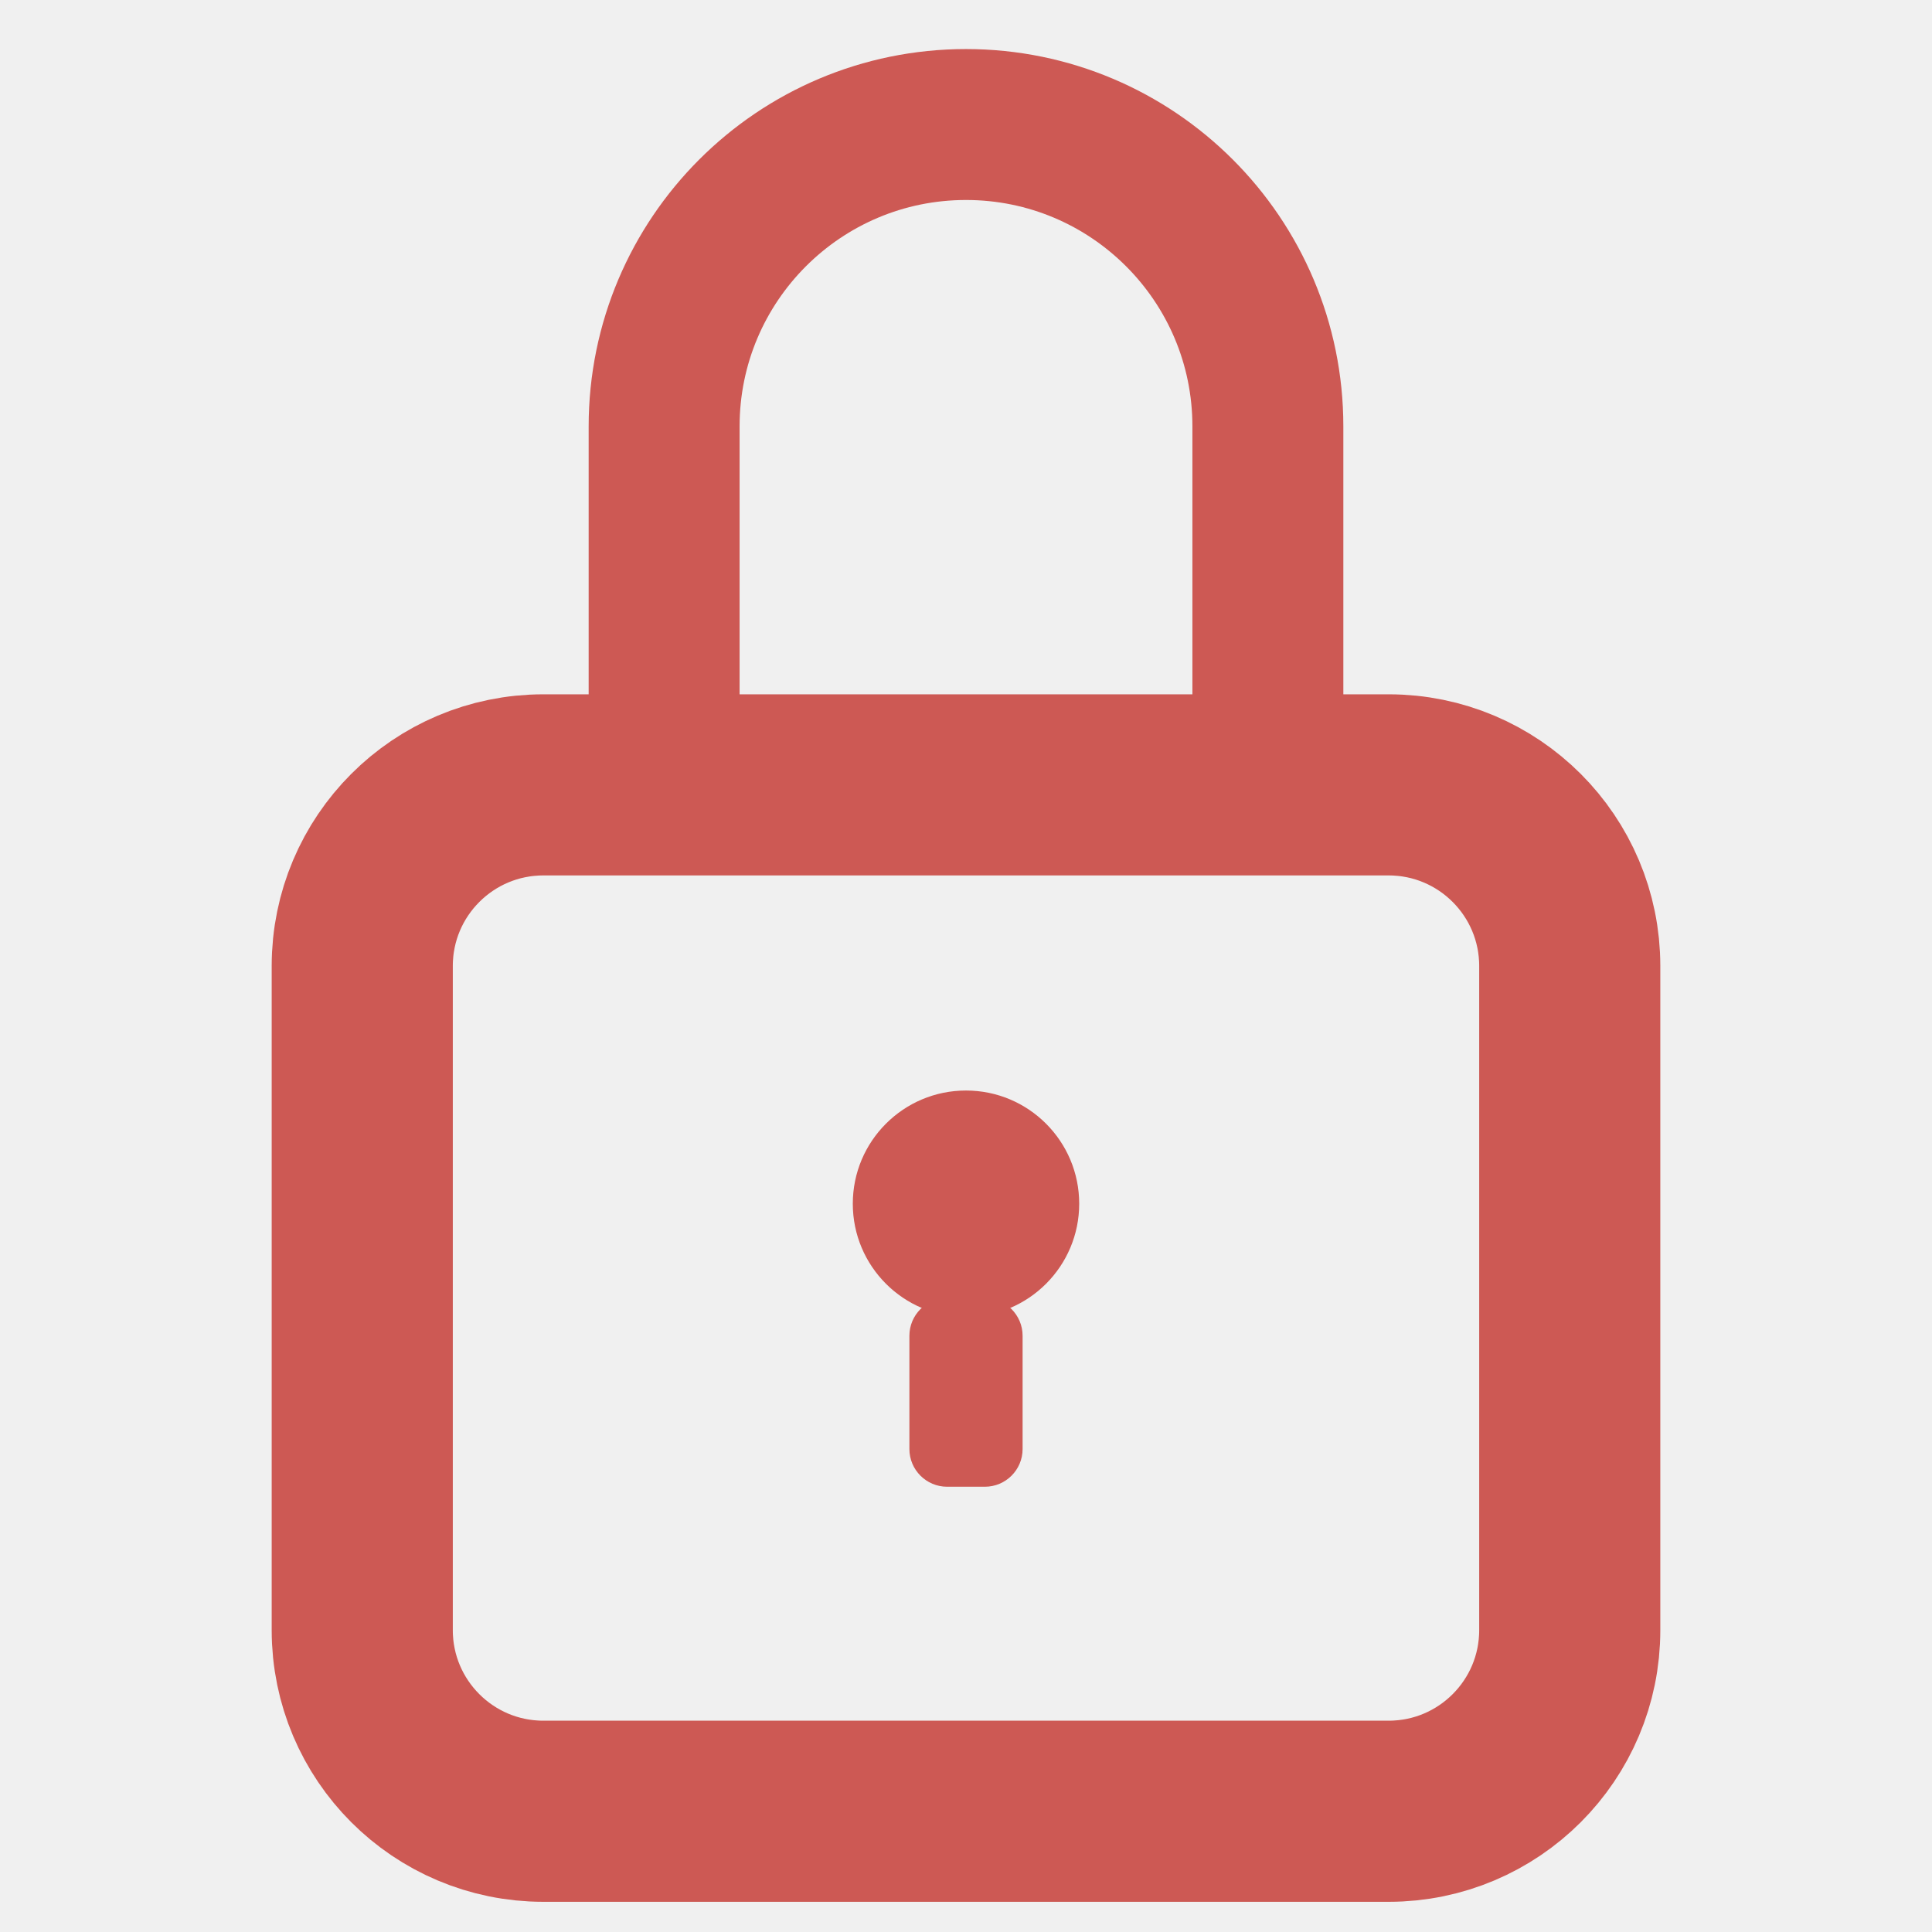
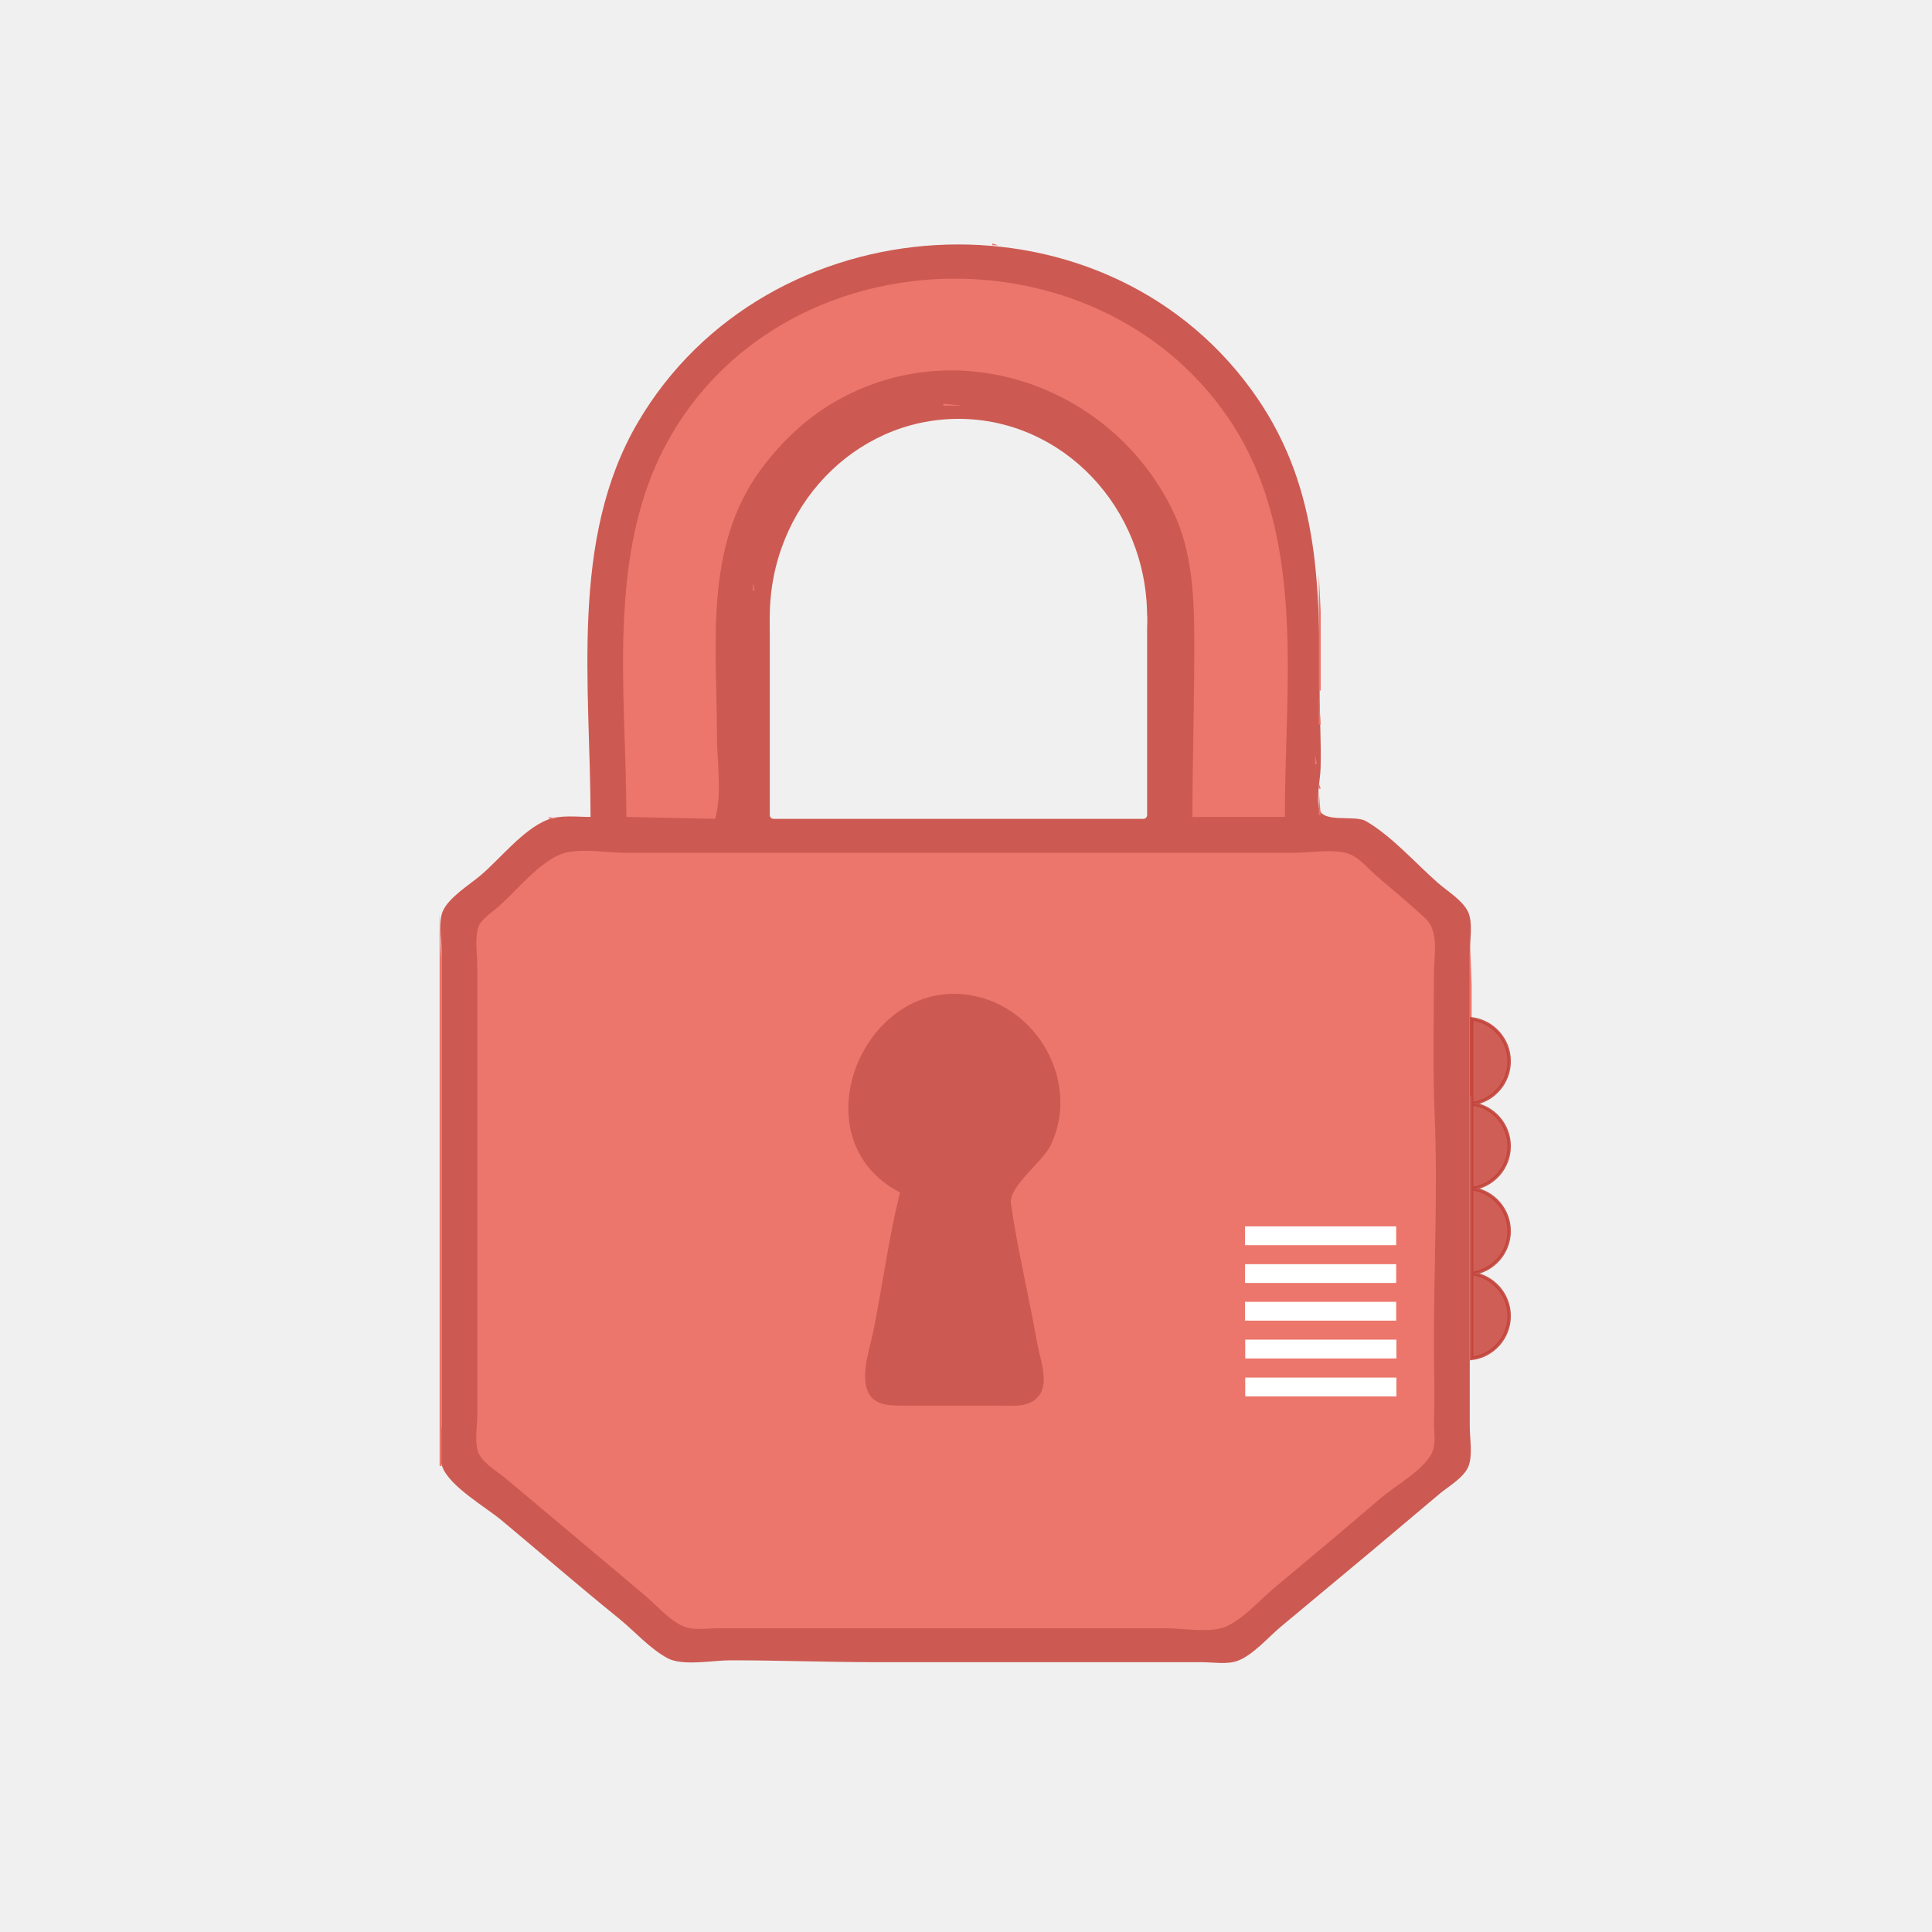
- <svg xmlns="http://www.w3.org/2000/svg" class="ionicon" viewBox="0 0 512 512">
-   <path d="M336 208v-95a80 80 0 00-160 0v95" fill="none" stroke="#CD5954" stroke-linecap="round" stroke-linejoin="round" stroke-width="40" />
-   <rect x="96" y="208" width="320" height="272" rx="48" ry="48" fill="none" stroke="#CD5954" stroke-linecap="round" stroke-linejoin="round" stroke-width="48" />
-   <circle cx="256" cy="319" r="30" fill="#CD5954" />
-   <rect x="241" y="344" width="30" height="50" rx="10" fill="#CD5954" />
+ <svg xmlns="http://www.w3.org/2000/svg" width="1024" height="1024" viewBox="0 0 1024 1024">
+   <defs>
+     <mask id="a">
+       <path fill="#fff" d="M0 0h1024v1024H0z" />
+       <rect width="200" height="210" x="408" y="222" rx="120" ry="120" />
+       <rect width="200" height="109" x="408" y="325" rx="2" ry="2" />
+     </mask>
+   </defs>
+   <g mask="url(#a)" style="display:inline">
+     <path d="M313 433c-7.288 0-16.08-1.212-23 1.56-12.662 5.072-24.693 20.335-35 29.17-5.985 5.13-17.363 11.994-20.397 19.44C232.4 488.58 234 497.216 234 503v252c0 6.583-1.9 16.688.603 22.83 4.213 10.335 22.888 20.99 31.397 28.09 20.684 17.257 41.056 34.954 62 51.883 8.319 6.724 16.526 16.171 26 21.163 7.923 4.175 24.053 1.034 33 1.034 25.993 0 51.967 1 78 1h172c5.78 0 13.524 1.324 19-.742 8.254-3.113 16.24-12.566 23-18.177 15.69-13.022 31.344-26.094 47-39.161 12.38-10.333 24.632-20.82 37-31.166 4.798-4.014 13.133-8.692 15.397-14.758 2.2-5.897.603-14.754.603-20.996V505c0-6.298 1.87-16.268-1.028-21.996-3.056-6.04-10.971-10.757-15.972-15.16-11.949-10.517-24.232-24.61-38-32.616-5.924-3.444-22.643 1.15-24.682-6.287-1.785-6.51.45-15.294.632-22.03.358-13.328-.521-26.612-.521-39.911 0-58.82-.216-111.407-36.584-161-80.702-110.047-256.47-98.846-324.833 18C301.676 286.105 313 363.985 313 433" style="display:inline;fill:#cc5a52;stroke:none" />
+   </g>
+   <g style="display:inline">
+     <path d="M526 129v1h3zm-48.333 1.333.666.334zm58 0 .666.334zM471 131l1 1zm70 0 1 1zm-75 1 1 1zm80 0 1 1zm-85 1 1 1zm90 0 1 1zm-94 1 1 1zm98 0 1 1zm-102 1 1 1zm-3 1 1 1zm112 0 1 1zm-115 1 1 1zm-3 1 1 1zm124 0 1 1zm-127 1 1 1zm-3 1 1 1zm136 0 1 1zm-139 1 1 1zm-2 1 1 1zm146 0 1 1zm-149 1 1 1zm-2 1 1 1zm156 0 1 1zm2 1 1 1zM332 433l47 1c3.852-13.032 1-30.412 1-44 0-48.125-7.041-99.824 23.155-141 9.69-13.213 21.903-25.236 35.845-33.935C504.158 174.408 588.936 203.02 621.742 271 632.518 293.331 633 318.727 633 343c0 30.034-.937 59.998-1 90h49c0-70.692 11.927-150.55-30.347-212-70.686-102.749-237.216-96.912-297.344 14C321.149 294.322 332 367.854 332 433m87-285 1 1zm-2 1 1 1zm185 4 1 1zm-194 1 1 1zm-2 1 1 1zm201 1 1 1zm-204 1 1 1zm209 2 1 1zm-214 1 1 1zm217 1 1 1zm-220 1 1 1zm223 1 1 1zm-226 1 1 1zm230 2 1 1zm-234 1 1 1zm237 1 2 2zm-241 2 1 1zm246 2 1 1zm-251 2-1 2zm256 2 3 3zm-265 6-2 3zm280 9 3 3zm-292 4-1 2zm299 4 1 1zm-303 1-1 2zm307 4 1 1zm-311 1 1 1zm314 3 1 1zm-317 1 1 1zm319 2 1 1zm-321 1 1 1zm155 2v1h10zm168 0 1 1zm-325 1 1 1zm148 0 1 1zm29.667.333.666.334zM484 216l1 1zm42 0 1 1zm-46 1 1 1zm51 0 1 1zm139 0 1 1zm-329 1 1 1zm135 0 1 1zm59 0 1 1zm137 2 1 1zm-208 2 1 1zm82 0 1 1zm-208 1 1 1zm119 2 1 1zm218 0 1 1zm-340 3 1 1zm223 0 1 1zm-108 1 1 1zm110 0 1 1zm-226 1 1 1zm229 1 1 1zm-230 1 1 1zm111 1 1 1zm122 0 1 1zm-234 1 1 1zm348 0 1 1zm-239 1 1 1zm-110 1 1 1zm-1 2 1 1zm352 0 1 1zm-108 1 3 3zm-245 1 1 1zm106 0 1 1zm250 5 1 1zm-359 2 1 1zm100 2-1 2zm261 1 1 1zm-363 2 1 1zm263 0 1 1zm-166 3 1 1zm268 0 1 1zm-98 2 1 1zm-269 1 1 1zm368 0 1 1zm-272 1 1 1zm-97 2 1 1zm273 0 1 1zm97 0 1 1zm-275 1 1 1zm-96 2 1 1zm276 0 1 1zm-182 1 1 1zm-1 2 1 1zm-94 1 1 1zm374 0 1 1zm-375 3 1 1zm376 1 1 1zm-93 1 1 1zm-284 2 1 1zm285 0 1 1zm93 1 1 1zm-92 1 1 1zm1 2 1 1zm-288 1 1 1zm90 1 1 1zm290.333.667.334.666zM605 282l1 1zm-200 2 1 1zm-89.667 1.667.334.666zM404 287l1 1zm203 0 1 1zm90 0 1 1zm-294 3 1 1zm205 0 1 1zm-294 2 1 1zm88 2 1 1zm207 0 1 1zm89.333.667.334.666zM401 298l1 1zm209 0 1 1zm-296.667 2.667.334.666zM400 303l1 1zm211 0 1 1zm88 1v62h1v-42zm-300 5v4h1zm213.333 2.667.334.666zM697 340l1 1zm0 23 1 1zm.333 3.667.334.666zM699 368v16h1zm-2 14 1 1zm0 2 1 1zm2 10 1 1zm0 2 1 1zm-2 4v5h1zm.333 6.667.334.666zM699 410l1 1zm0 5v3h1zm0 4v13h1zm-408 14v1h4zm429.667.333.666.334zM723 434l2 2zm-438 3-1 2zm446 4 2 2zm-453 2-1 2zm460 4 2 2zm-468 3-1 2zm27 2.858c-11.84 4.793-23.423 19.46-33 27.857-3.52 3.087-9.398 6.602-10.682 11.374-1.68 6.243-.318 14.463-.318 20.911v237c0 5.909-1.83 15.59 1.028 20.91 2.729 5.082 9.608 9.045 13.972 12.676l30 25.167c14.722 12.27 29.301 24.704 44 37 6.262 5.24 13.24 13.636 21 16.509 5.249 1.942 12.475.738 18 .738h237c9.036 0 23.713 2.792 32-.988 9.458-4.315 18.045-14.317 26-20.93 18.774-15.611 37.48-31.297 56-47.212 7.564-6.501 23.857-15.388 27.397-24.874 1.753-4.7.457-11.048.64-15.995.493-13.402-.015-26.6-.037-40.001-.066-41.02 2.112-81.975.365-123-1.047-24.591-.365-49.369-.365-74 0-8.763 2.755-22.134-4.059-28.714-8.558-8.265-17.991-15.735-26.941-23.57-4.205-3.682-8.608-9.193-14-11.116-8.072-2.88-20.462-.6-29-.6H331c-9.795 0-24.872-2.837-34 .858M746 454l2 2zm-483 2-2 3zm491 5 2 2zm-1 2 1 1zm-499 1 1 1zm508 4 2 2zm-516 3 1 1zm523 3 3 3zm-532 5-1 2zm-4 5v293h1V511zm546 5 1 1zm0 7v85h1v-59z" style="display:inline;fill:#ec766c;stroke:none" />
+     <path d="M477 632c-5.904 23.966-9.158 48.786-14 73-1.824 9.123-6.782 22.895-3.258 31.996C462.77 744.813 470.962 745 478 745h52c7.198 0 15.478 1.2 20.566-5.105 5.706-7.07.563-19.97-.816-27.895-4.297-24.687-10.36-49.2-13.927-74-1.326-9.222 16.705-21.952 21.068-31 15.132-31.377-4.768-70.047-37.891-78.522-59.725-15.28-98.182 74.414-42 103.522" style="display:inline;fill:#cc5a52;stroke:none" />
+   </g>
+   <path d="M660 730.145h80.111v9.967H660zm0-20.112h80.111V720H660zM659.889 690H740v9.967h-80.111zm0-19.967H740V680h-80.111zm0-20.033H740v9.967h-80.111z" style="fill:#fff" />
+   <path d="M780 540v45c11.355-1.41 19.882-11.058 19.882-22.5S791.355 541.407 780 540Zm0 45v45a22.674 22.674 0 0 0 19.882-22.5A22.674 22.674 0 0 0 780 585Zm0 45v45a22.674 22.674 0 0 0 19.882-22.5A22.674 22.674 0 0 0 780 630Zm0 45v45a22.674 22.674 0 0 0 19.882-22.5A22.674 22.674 0 0 0 780 675Z" style="fill:#cf5e56;fill-opacity:.996;fill-rule:evenodd;stroke:#c2433a;stroke-width:1.814;stroke-opacity:.9" />
</svg>
